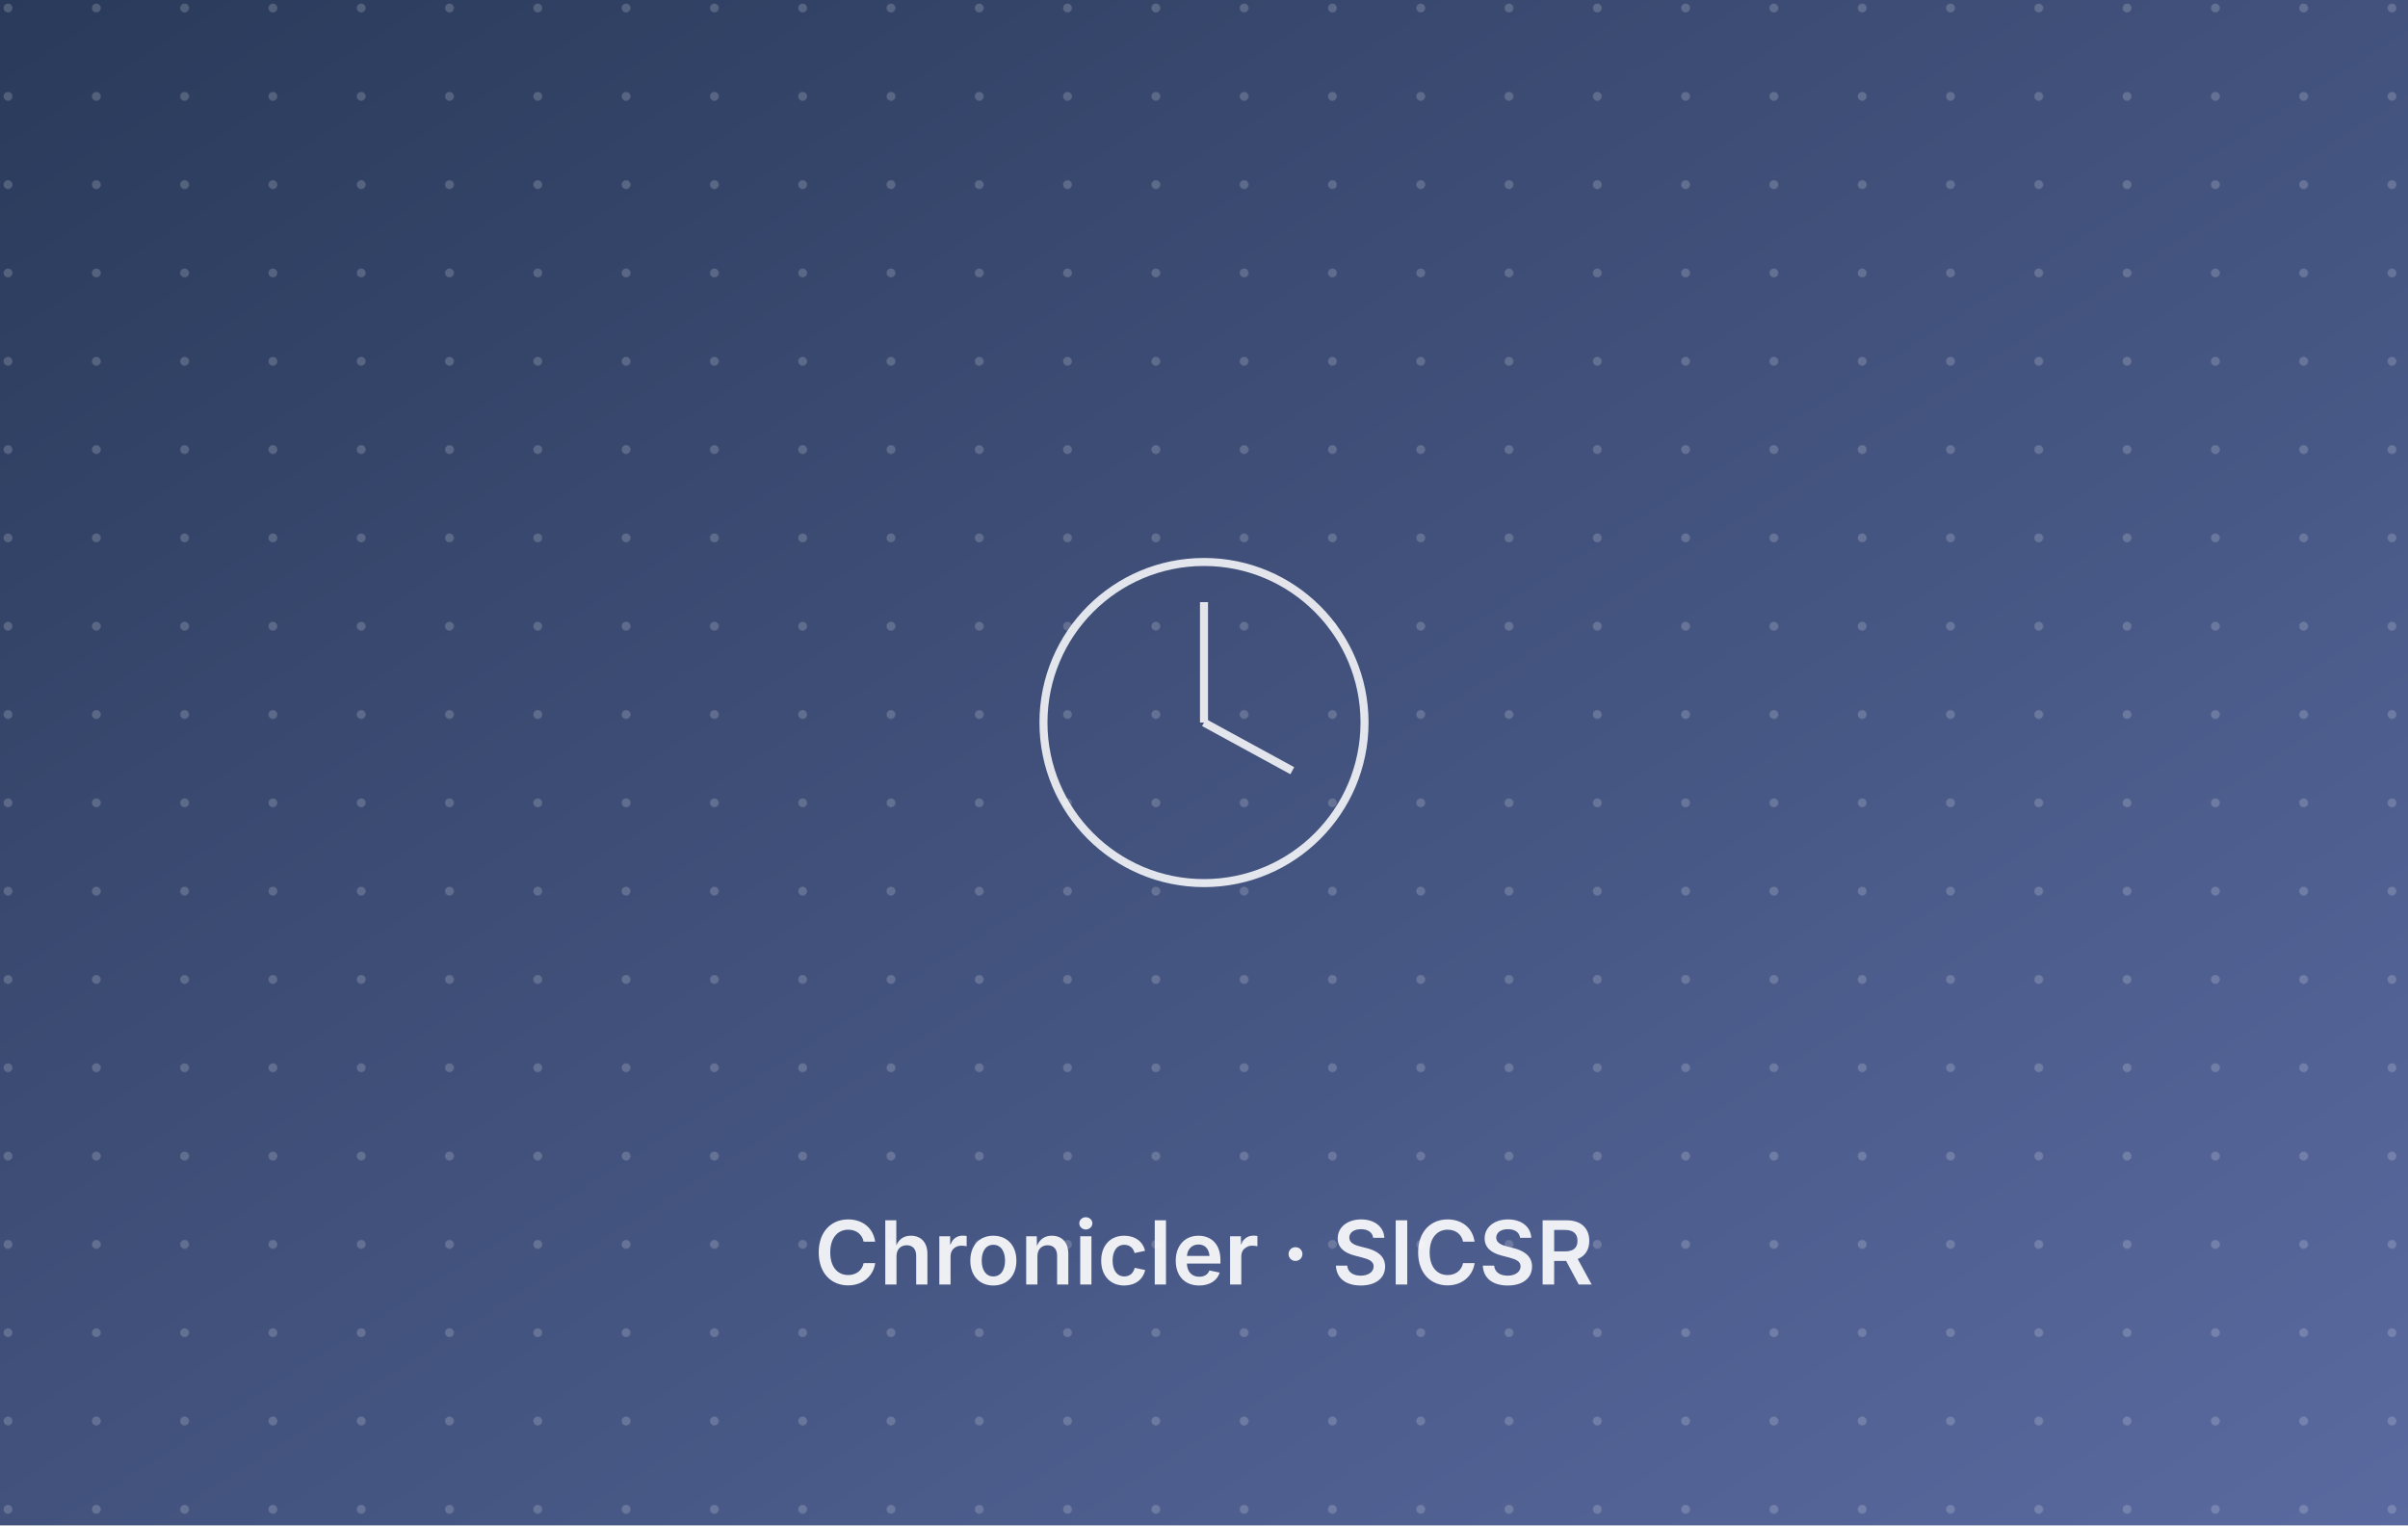
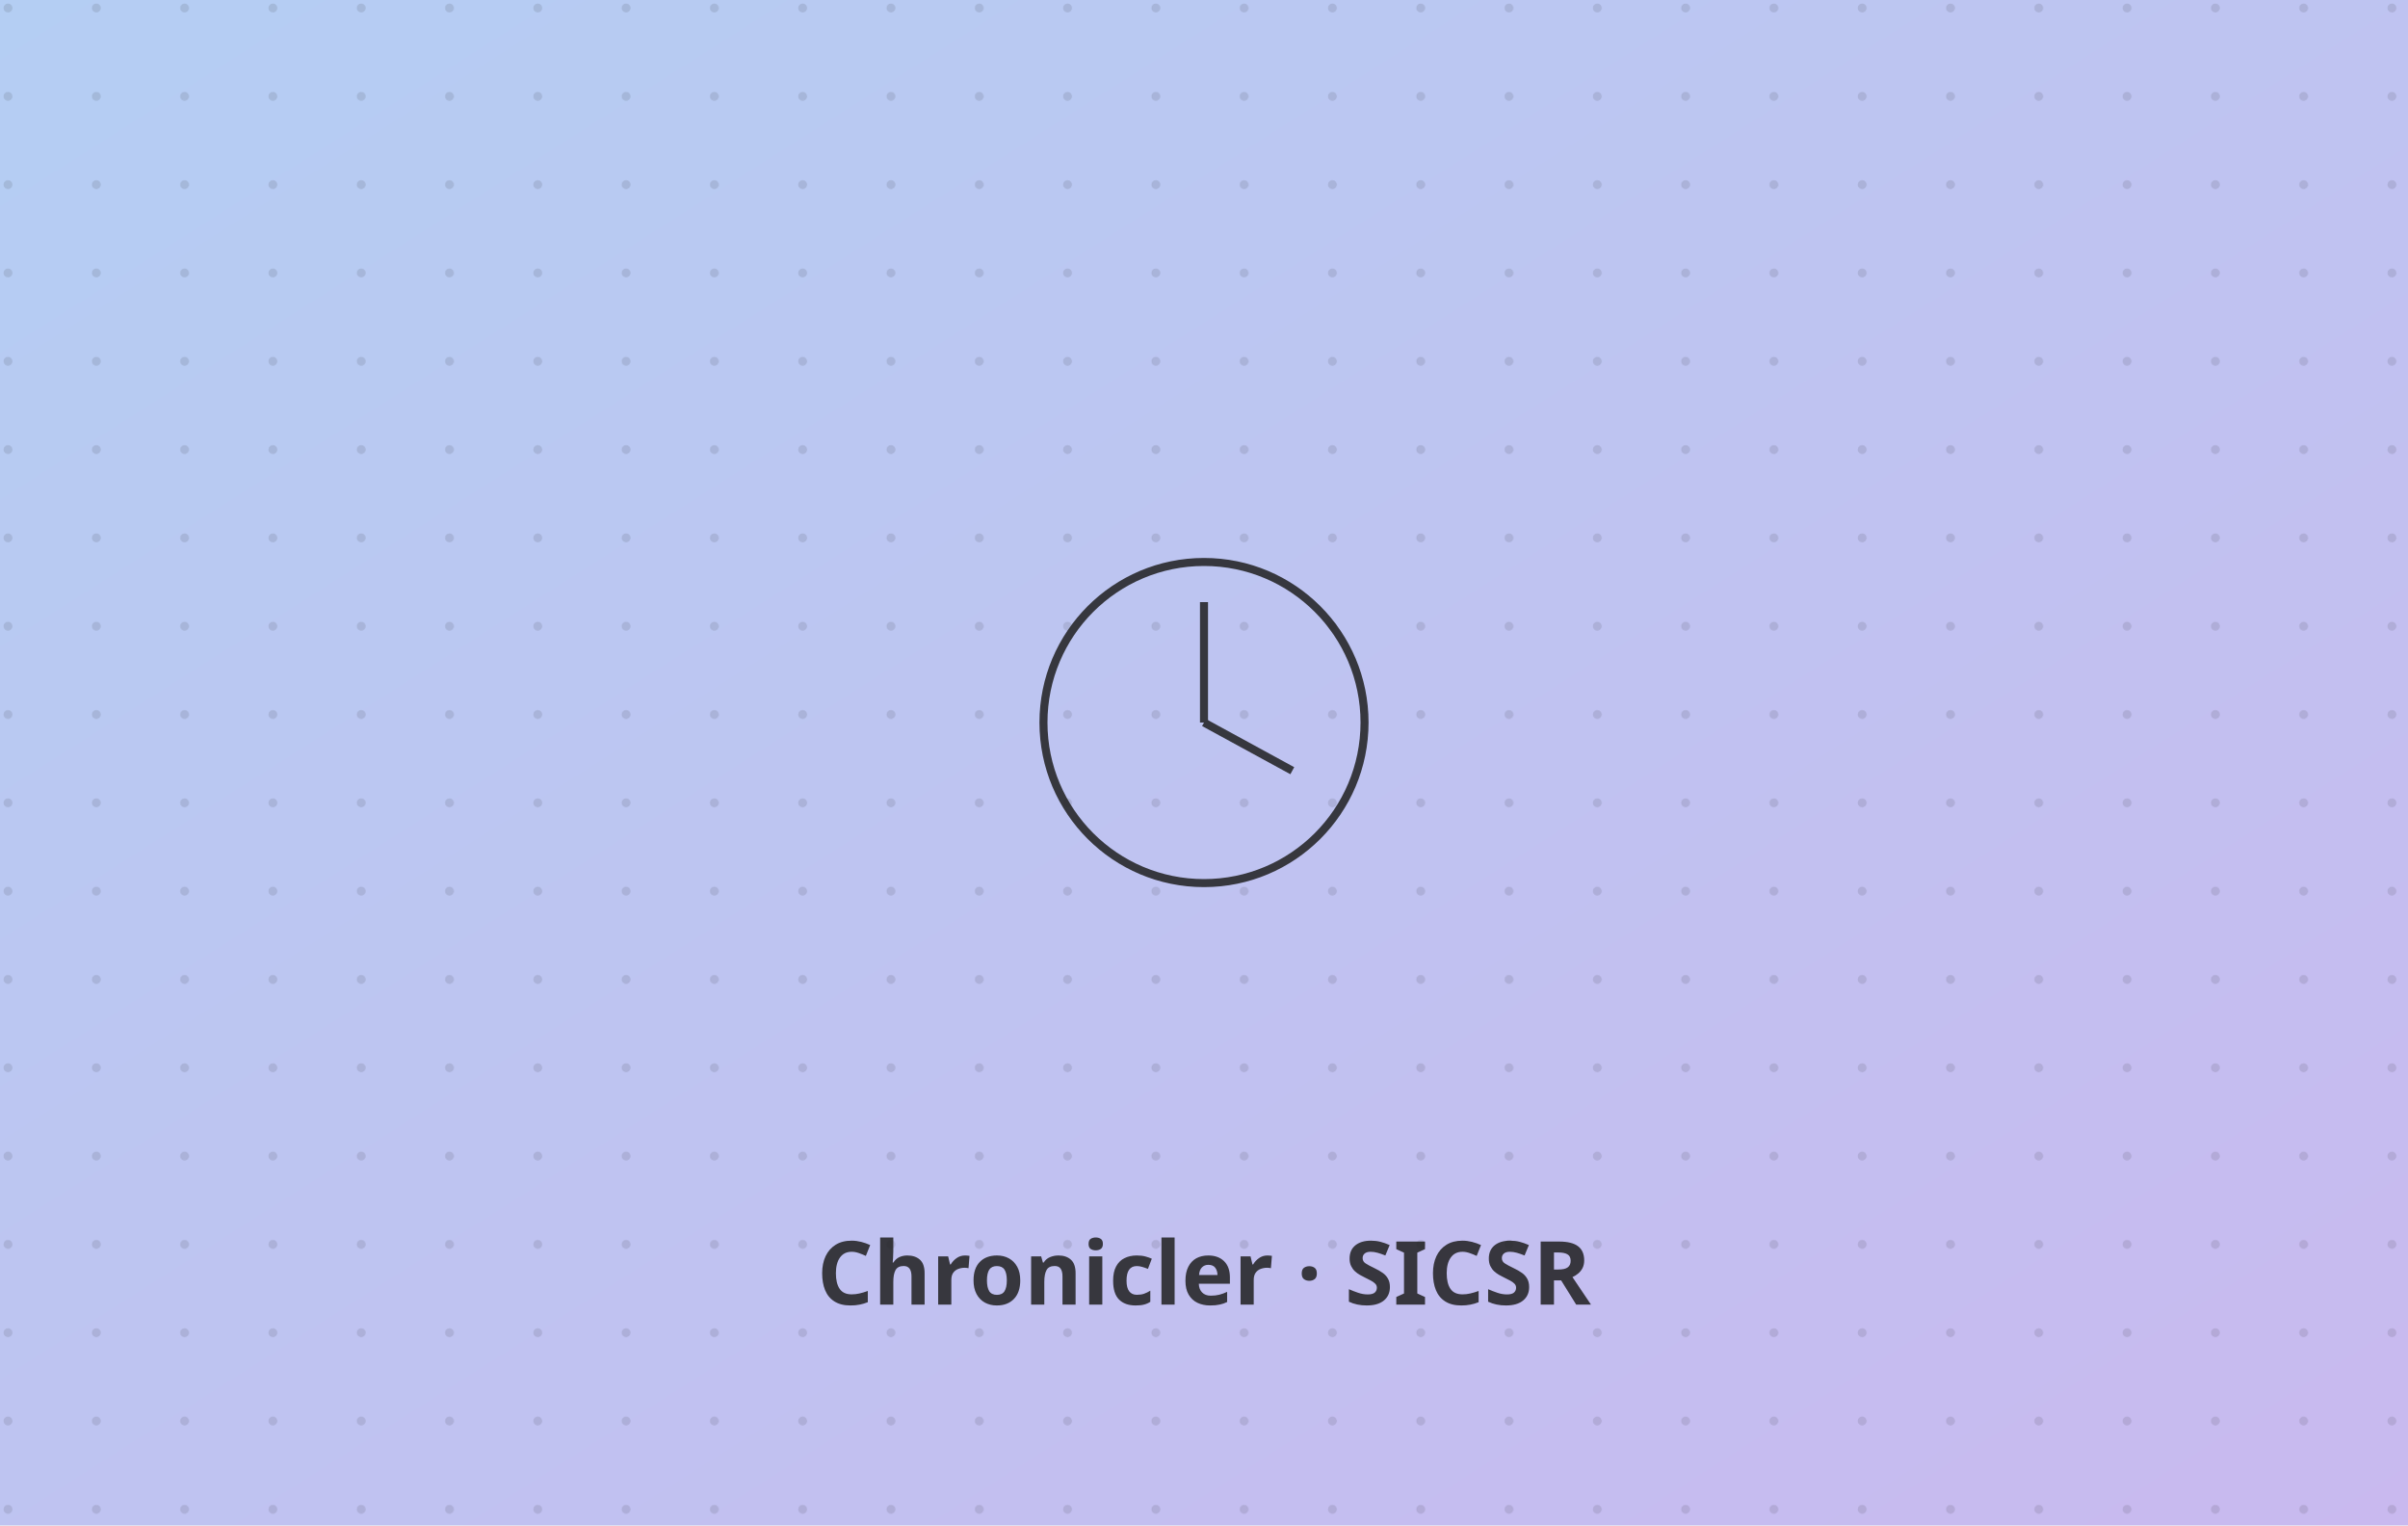
<svg xmlns="http://www.w3.org/2000/svg" viewBox="0 0 600 380" preserveAspectRatio="xMidYMid slice" role="img" aria-label="Chronicler · SICSR">
  <defs>
    <linearGradient id="g" x1="0" y1="0" x2="1" y2="1">
-       <stop offset="0" stop-color="#2a3a5a" />
-       <stop offset="1" stop-color="#5a6aa0" />
+       <stop offset="0" stop-color="#B4CEF3" />
+       <stop offset="1" stop-color="#C9B9EF" />
    </linearGradient>
    <pattern id="dots" x="0" y="0" width="22" height="22" patternUnits="userSpaceOnUse">
-       <circle cx="2" cy="2" r="1.1" fill="#fff" opacity=".18" />
+       <circle cx="2" cy="2" r="1.1" fill="#1E1E1E" opacity=".12" />
    </pattern>
  </defs>
  <rect width="600" height="380" fill="url(#g)" />
  <rect width="600" height="380" fill="url(#dots)" />
  <g opacity=".85" transform="translate(300 180)">
-     <g fill="none" stroke="#fff" stroke-width="2">
+     <g fill="none" stroke="#1E1E1E" stroke-width="2">
      <circle r="40" />
      <line x1="0" y1="0" x2="0" y2="-30" />
      <line x1="0" y1="0" x2="22" y2="12" />
    </g>
  </g>
-   <g font-family="'Inter', sans-serif" fill="#fff" opacity=".9">
-     <text x="300" y="320" text-anchor="middle" font-size="22" font-weight="600">Chronicler · SICSR</text>
+   <g font-family="'Manrope', sans-serif" fill="#1E1E1E" opacity=".85">
+     <text x="300" y="325" text-anchor="middle" font-size="22" font-weight="600">Chronicler · SICSR</text>
  </g>
</svg>
